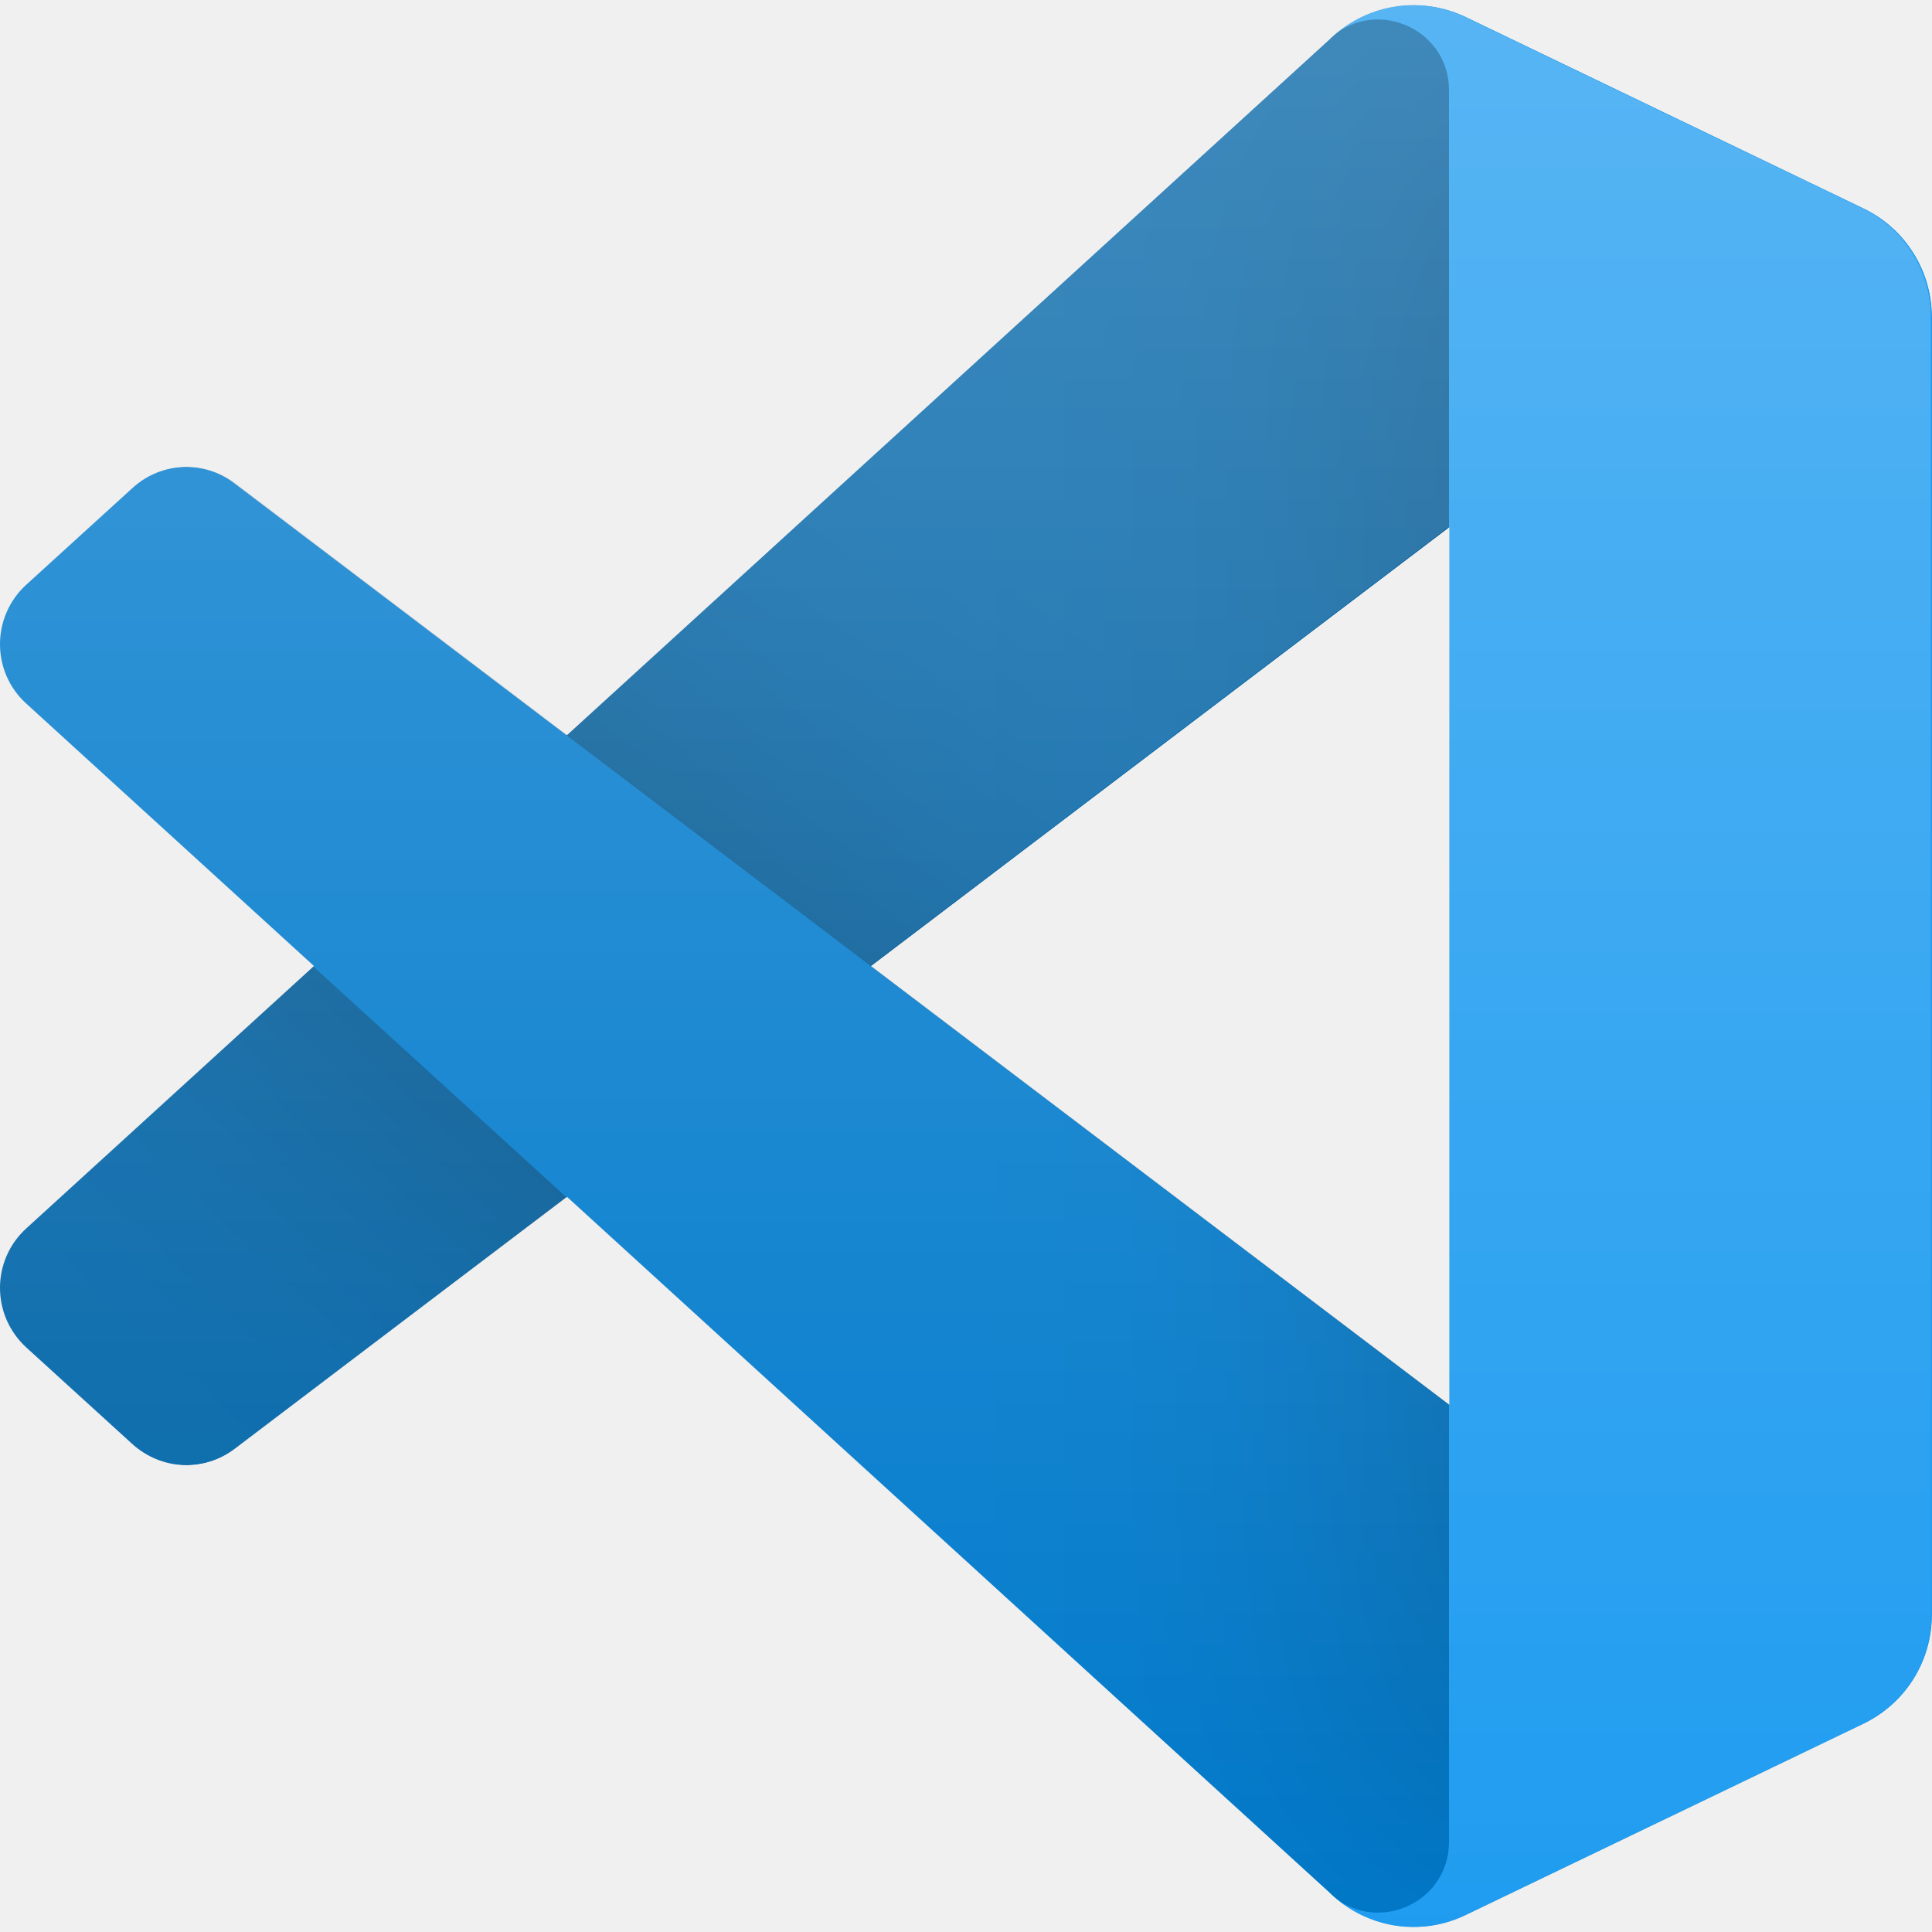
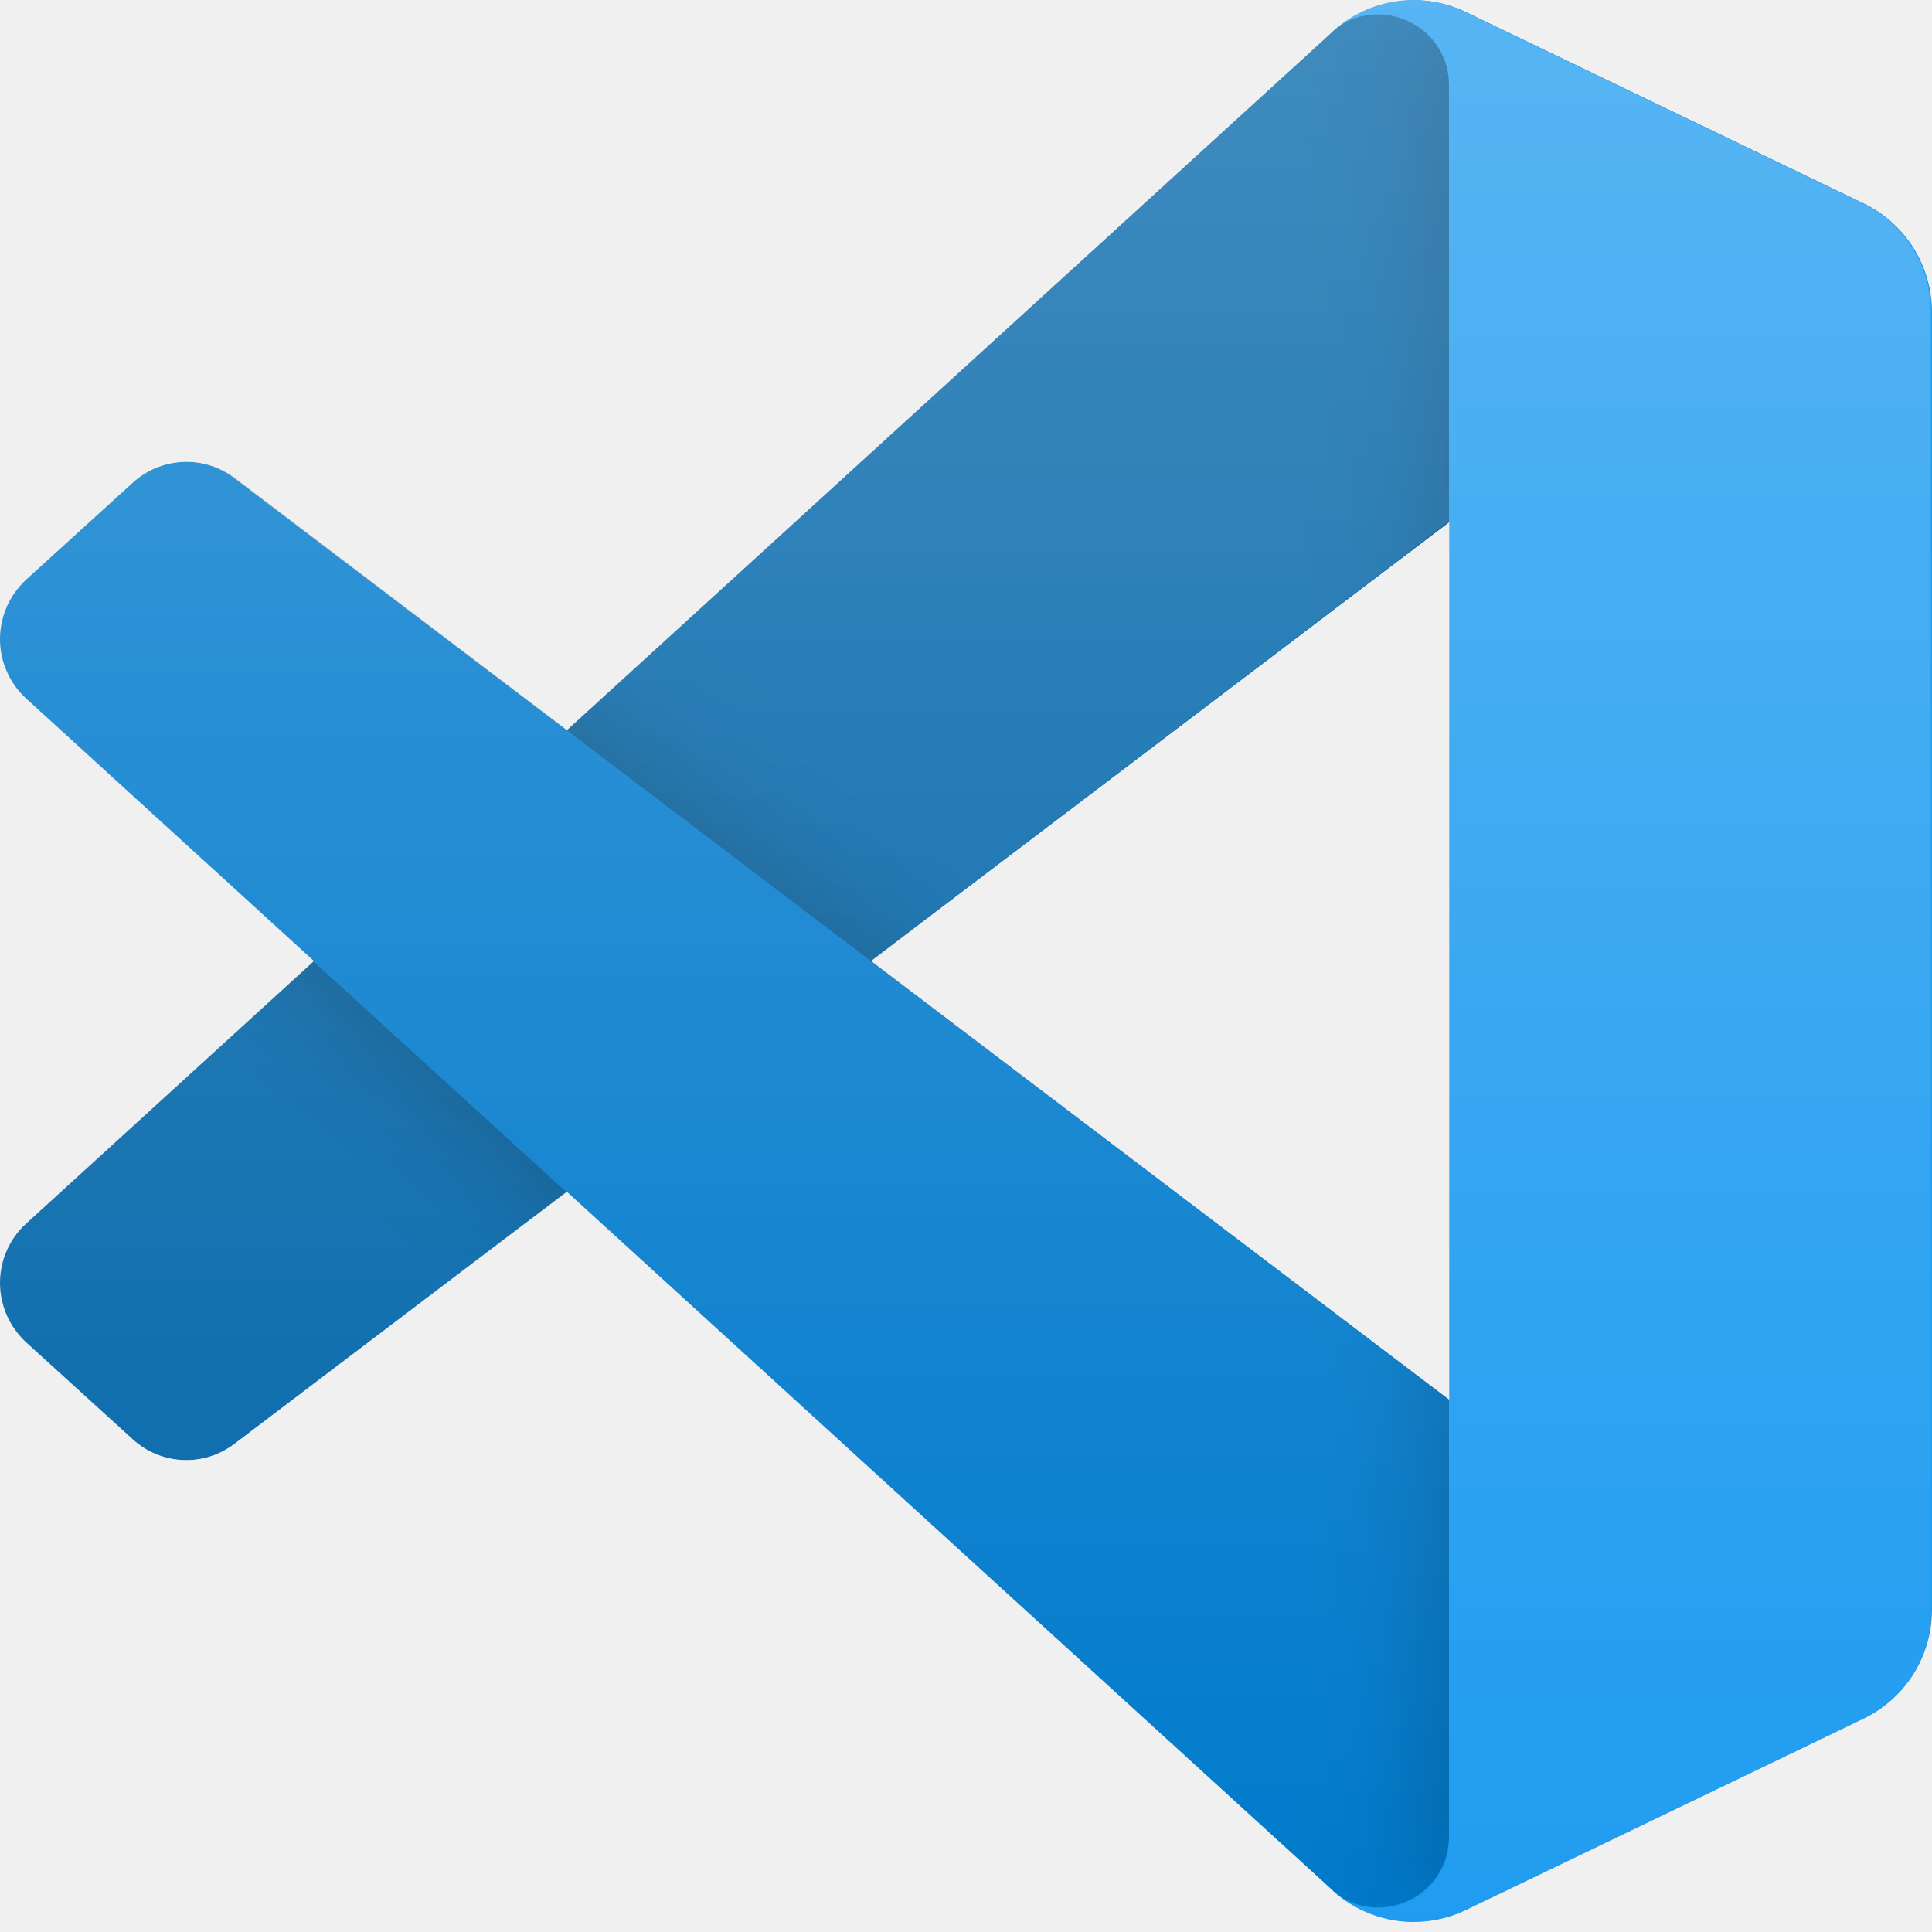
- <svg xmlns="http://www.w3.org/2000/svg" width="12" height="12" viewBox="0 0 12 12" fill="none">
-   <g clip-path="url(#clip0_872_1159)">
-     <mask id="mask0_872_1159" style="mask-type:luminance" maskUnits="userSpaceOnUse" x="0" y="0" width="12" height="12">
-       <path fill-rule="evenodd" clip-rule="evenodd" d="M8.509 11.918C8.605 11.956 8.707 11.973 8.809 11.969C8.912 11.965 9.012 11.94 9.105 11.895L11.575 10.707C11.703 10.645 11.81 10.549 11.885 10.43C11.96 10.31 12 10.172 12 10.031V1.97C12 1.682 11.835 1.419 11.575 1.294L9.105 0.105C8.965 0.038 8.808 0.016 8.655 0.042C8.503 0.068 8.362 0.141 8.252 0.25L3.523 4.565L1.462 3.001C1.37 2.931 1.255 2.895 1.138 2.9C1.022 2.905 0.911 2.951 0.824 3.03L0.164 3.631C-0.054 3.829 -0.055 4.172 0.163 4.37L1.95 6L0.163 7.63C-0.055 7.829 -0.054 8.171 0.164 8.37L0.824 8.971C0.911 9.049 1.022 9.095 1.138 9.1C1.255 9.105 1.37 9.07 1.462 8.999L3.523 7.435L8.252 11.75C8.325 11.823 8.413 11.881 8.509 11.918ZM9.002 3.276L5.413 6L9.002 8.724V3.276Z" fill="white" />
-     </mask>
-     <g mask="url(#mask0_872_1159)">
-       <path d="M11.575 1.296L9.102 0.106C8.963 0.039 8.806 0.016 8.653 0.042C8.5 0.068 8.359 0.141 8.249 0.251L0.155 7.631C-0.062 7.829 -0.062 8.172 0.156 8.37L0.817 8.971C0.903 9.05 1.015 9.096 1.131 9.101C1.248 9.106 1.363 9.07 1.456 9L11.203 1.605C11.53 1.357 11.999 1.59 11.999 2.001V1.972C11.999 1.831 11.96 1.692 11.884 1.573C11.809 1.453 11.702 1.357 11.575 1.296Z" fill="#0065A9" />
-       <g filter="url(#filter0_d_872_1159)">
-         <path d="M11.575 10.705L9.102 11.895C8.963 11.963 8.806 11.985 8.653 11.959C8.5 11.933 8.359 11.86 8.249 11.75L0.155 4.37C-0.062 4.172 -0.062 3.829 0.156 3.631L0.817 3.03C0.903 2.951 1.015 2.906 1.131 2.9C1.248 2.895 1.363 2.931 1.456 3.002L11.203 10.396C11.53 10.644 11.999 10.411 11.999 10V10.029C11.999 10.17 11.96 10.309 11.884 10.428C11.809 10.548 11.702 10.644 11.575 10.705Z" fill="#007ACC" />
-       </g>
-       <g filter="url(#filter1_d_872_1159)">
-         <path d="M9.103 11.896C8.963 11.963 8.806 11.985 8.653 11.959C8.501 11.933 8.36 11.86 8.25 11.75C8.527 12.027 9 11.831 9 11.44V0.561C9 0.17 8.527 -0.026 8.25 0.25C8.36 0.141 8.501 0.068 8.653 0.042C8.806 0.016 8.963 0.038 9.103 0.105L11.575 1.294C11.702 1.355 11.81 1.451 11.885 1.571C11.96 1.69 12 1.829 12 1.97V10.031C12 10.172 11.96 10.31 11.885 10.43C11.81 10.55 11.702 10.645 11.575 10.707L9.103 11.895V11.896Z" fill="#1F9CF0" />
-       </g>
-       <path opacity="0.25" fill-rule="evenodd" clip-rule="evenodd" d="M8.502 11.918C8.597 11.956 8.699 11.973 8.802 11.969C8.904 11.965 9.005 11.94 9.097 11.895L11.568 10.707C11.695 10.645 11.802 10.549 11.877 10.43C11.952 10.31 11.992 10.172 11.992 10.031V1.97C11.992 1.682 11.827 1.419 11.568 1.294L9.097 0.105C8.957 0.038 8.8 0.016 8.648 0.042C8.495 0.068 8.354 0.141 8.244 0.25L3.515 4.565L1.455 3.001C1.362 2.931 1.247 2.895 1.13 2.9C1.014 2.905 0.903 2.951 0.816 3.03L0.156 3.631C-0.062 3.829 -0.062 4.172 0.155 4.37L1.942 6L0.155 7.63C-0.062 7.829 -0.062 8.171 0.156 8.37L0.817 8.971C0.903 9.049 1.014 9.095 1.13 9.1C1.247 9.105 1.362 9.07 1.455 8.999L3.515 7.435L8.245 11.75C8.318 11.823 8.405 11.881 8.502 11.918ZM8.994 3.276L5.405 6L8.994 8.724V3.276Z" fill="url(#paint0_linear_872_1159)" />
+ <svg xmlns="http://www.w3.org/2000/svg" width="16" height="16" viewBox="0 0 16 16" fill="none">
+   <mask id="mask0_5461_16959" style="mask-type:alpha" maskUnits="userSpaceOnUse" x="0" y="0" width="16" height="16">
+     <path fill-rule="evenodd" clip-rule="evenodd" d="M11.346 15.849C11.473 15.899 11.609 15.922 11.746 15.916C11.883 15.911 12.017 15.878 12.14 15.819L15.434 14.234C15.603 14.152 15.747 14.024 15.847 13.865C15.947 13.705 16 13.521 16 13.332V2.585C16 2.396 15.947 2.212 15.847 2.052C15.747 1.893 15.604 1.765 15.434 1.683L12.14 0.099C11.954 0.009 11.744 -0.021 11.54 0.014C11.337 0.049 11.149 0.146 11.003 0.292L4.697 6.045L1.95 3.96C1.826 3.866 1.673 3.818 1.518 3.825C1.362 3.832 1.214 3.893 1.099 3.998L0.218 4.799C0.15 4.862 0.095 4.938 0.057 5.023C0.02 5.108 7.07861e-05 5.199 1.92945e-07 5.292C-7.04002e-05 5.385 0.019 5.477 0.057 5.562C0.094 5.647 0.149 5.723 0.217 5.785L2.6 7.959L0.218 10.132C0.149 10.194 0.094 10.271 0.057 10.355C0.019 10.44 0 10.532 0 10.625C0 10.718 0.02 10.809 0.057 10.894C0.095 10.979 0.15 11.055 0.218 11.118L1.099 11.919C1.214 12.024 1.362 12.085 1.518 12.092C1.673 12.099 1.826 12.051 1.95 11.957L4.697 9.872L11.003 15.625C11.101 15.723 11.217 15.799 11.346 15.849ZM12.002 4.326L7.218 7.959L12.002 11.591L12.002 4.326Z" fill="white" />
+   </mask>
+   <g mask="url(#mask0_5461_16959)">
+     <path d="M15.434 1.686L12.137 0.099C11.951 0.009 11.741 -0.021 11.538 0.014C11.334 0.049 11.146 0.146 11 0.292L0.208 10.132C0.139 10.195 0.084 10.271 0.047 10.356C0.009 10.441 -0.01 10.532 -0.01 10.625C-0.01 10.718 0.01 10.81 0.047 10.895C0.085 10.979 0.14 11.056 0.208 11.118L1.09 11.919C1.205 12.024 1.353 12.085 1.509 12.092C1.664 12.099 1.817 12.051 1.941 11.957L14.938 2.098C15.374 1.767 16 2.078 16 2.625V2.587C16 2.399 15.947 2.214 15.847 2.055C15.746 1.896 15.603 1.768 15.434 1.686Z" fill="#0065A9" />
+     <g filter="url(#filter0_d_5461_16959)">
+       <path d="M15.434 14.231L12.137 15.818C11.951 15.908 11.741 15.938 11.538 15.903C11.334 15.868 11.146 15.771 11 15.625L0.208 5.785C0.139 5.722 0.084 5.646 0.047 5.561C0.009 5.476 -0.01 5.385 -0.01 5.292C-0.01 5.199 0.01 5.107 0.047 5.022C0.085 4.938 0.14 4.862 0.208 4.799L1.09 3.998C1.205 3.893 1.353 3.832 1.509 3.825C1.664 3.818 1.817 3.866 1.941 3.96L14.938 13.819C15.374 14.15 16 13.839 16 13.292V13.33C16 13.518 15.947 13.703 15.847 13.862C15.746 14.021 15.603 14.149 15.434 14.231Z" fill="#007ACC" />
    </g>
+     <g filter="url(#filter1_d_5461_16959)">
+       <path d="M12.137 15.819C11.951 15.908 11.742 15.938 11.538 15.903C11.334 15.868 11.146 15.771 11 15.625C11.369 15.994 12 15.733 12 15.211V0.706C12 0.184 11.369 -0.077 11 0.292C11.146 0.146 11.334 0.049 11.538 0.014C11.742 -0.021 11.951 0.009 12.137 0.098L15.433 1.684C15.603 1.765 15.746 1.893 15.847 2.053C15.947 2.212 16 2.397 16 2.585V13.333C16 13.521 15.947 13.706 15.847 13.865C15.746 14.024 15.603 14.152 15.433 14.234L12.137 15.819Z" fill="#1F9CF0" />
+     </g>
+     <path opacity="0.25" fill-rule="evenodd" clip-rule="evenodd" d="M11.336 15.849C11.463 15.899 11.6 15.922 11.736 15.916C11.873 15.911 12.007 15.878 12.13 15.819L15.424 14.234C15.594 14.152 15.737 14.024 15.837 13.865C15.937 13.705 15.99 13.521 15.99 13.332V2.585C15.99 2.396 15.937 2.212 15.837 2.052C15.737 1.893 15.594 1.765 15.424 1.683L12.13 0.099C11.944 0.009 11.734 -0.021 11.531 0.014C11.327 0.049 11.139 0.146 10.993 0.292L4.687 6.045L1.94 3.96C1.816 3.866 1.663 3.819 1.508 3.825C1.353 3.832 1.204 3.893 1.089 3.998L0.208 4.799C0.14 4.862 0.085 4.938 0.047 5.023C0.01 5.108 -0.01 5.199 -0.01 5.292C-0.01 5.385 0.009 5.477 0.047 5.562C0.084 5.647 0.139 5.723 0.208 5.785L2.59 7.959L0.208 10.132C0.139 10.194 0.084 10.271 0.047 10.355C0.01 10.44 -0.01 10.532 -0.01 10.625C-0.01 10.718 0.01 10.809 0.047 10.894C0.085 10.979 0.14 11.055 0.208 11.118L1.089 11.919C1.205 12.024 1.353 12.085 1.508 12.092C1.663 12.099 1.816 12.051 1.94 11.957L4.687 9.872L10.993 15.625C11.091 15.723 11.208 15.799 11.336 15.849ZM11.993 4.326L7.208 7.959L11.993 11.591V4.326Z" fill="url(#paint0_linear_5461_16959)" />
  </g>
  <defs>
-     <filter id="filter0_d_872_1159" x="-21.341" y="-18.433" width="54.674" height="51.736" filterUnits="userSpaceOnUse" color-interpolation-filters="sRGB">
+     <filter id="filter0_d_5461_16959" x="-1.052" y="2.782" width="18.093" height="14.177" filterUnits="userSpaceOnUse" color-interpolation-filters="sRGB">
      <feFlood flood-opacity="0" result="BackgroundImageFix" />
      <feColorMatrix in="SourceAlpha" type="matrix" values="0 0 0 0 0 0 0 0 0 0 0 0 0 0 0 0 0 0 127 0" result="hardAlpha" />
      <feOffset />
-       <feGaussianBlur stdDeviation="10.667" />
+       <feGaussianBlur stdDeviation="0.521" />
      <feColorMatrix type="matrix" values="0 0 0 0 0 0 0 0 0 0 0 0 0 0 0 0 0 0 0.25 0" />
-       <feBlend mode="overlay" in2="BackgroundImageFix" result="effect1_dropShadow_872_1159" />
-       <feBlend mode="normal" in="SourceGraphic" in2="effect1_dropShadow_872_1159" result="shape" />
+       <feBlend mode="overlay" in2="BackgroundImageFix" result="effect1_dropShadow_5461_16959" />
+       <feBlend mode="normal" in="SourceGraphic" in2="effect1_dropShadow_5461_16959" result="shape" />
    </filter>
-     <filter id="filter1_d_872_1159" x="-13.083" y="-21.302" width="46.417" height="54.605" filterUnits="userSpaceOnUse" color-interpolation-filters="sRGB">
+     <filter id="filter1_d_5461_16959" x="9.958" y="-1.042" width="7.083" height="18.002" filterUnits="userSpaceOnUse" color-interpolation-filters="sRGB">
      <feFlood flood-opacity="0" result="BackgroundImageFix" />
      <feColorMatrix in="SourceAlpha" type="matrix" values="0 0 0 0 0 0 0 0 0 0 0 0 0 0 0 0 0 0 127 0" result="hardAlpha" />
      <feOffset />
-       <feGaussianBlur stdDeviation="10.667" />
+       <feGaussianBlur stdDeviation="0.521" />
      <feColorMatrix type="matrix" values="0 0 0 0 0 0 0 0 0 0 0 0 0 0 0 0 0 0 0.25 0" />
-       <feBlend mode="overlay" in2="BackgroundImageFix" result="effect1_dropShadow_872_1159" />
-       <feBlend mode="normal" in="SourceGraphic" in2="effect1_dropShadow_872_1159" result="shape" />
+       <feBlend mode="overlay" in2="BackgroundImageFix" result="effect1_dropShadow_5461_16959" />
+       <feBlend mode="normal" in="SourceGraphic" in2="effect1_dropShadow_5461_16959" result="shape" />
    </filter>
-     <linearGradient id="paint0_linear_872_1159" x1="5.992" y1="0.031" x2="5.992" y2="11.969" gradientUnits="userSpaceOnUse">
+     <linearGradient id="paint0_linear_5461_16959" x1="7.99" y1="-0" x2="7.99" y2="15.917" gradientUnits="userSpaceOnUse">
      <stop stop-color="white" />
      <stop offset="1" stop-color="white" stop-opacity="0" />
    </linearGradient>
-     <clipPath id="clip0_872_1159">
-       <rect width="12" height="12" fill="white" />
-     </clipPath>
  </defs>
</svg>
